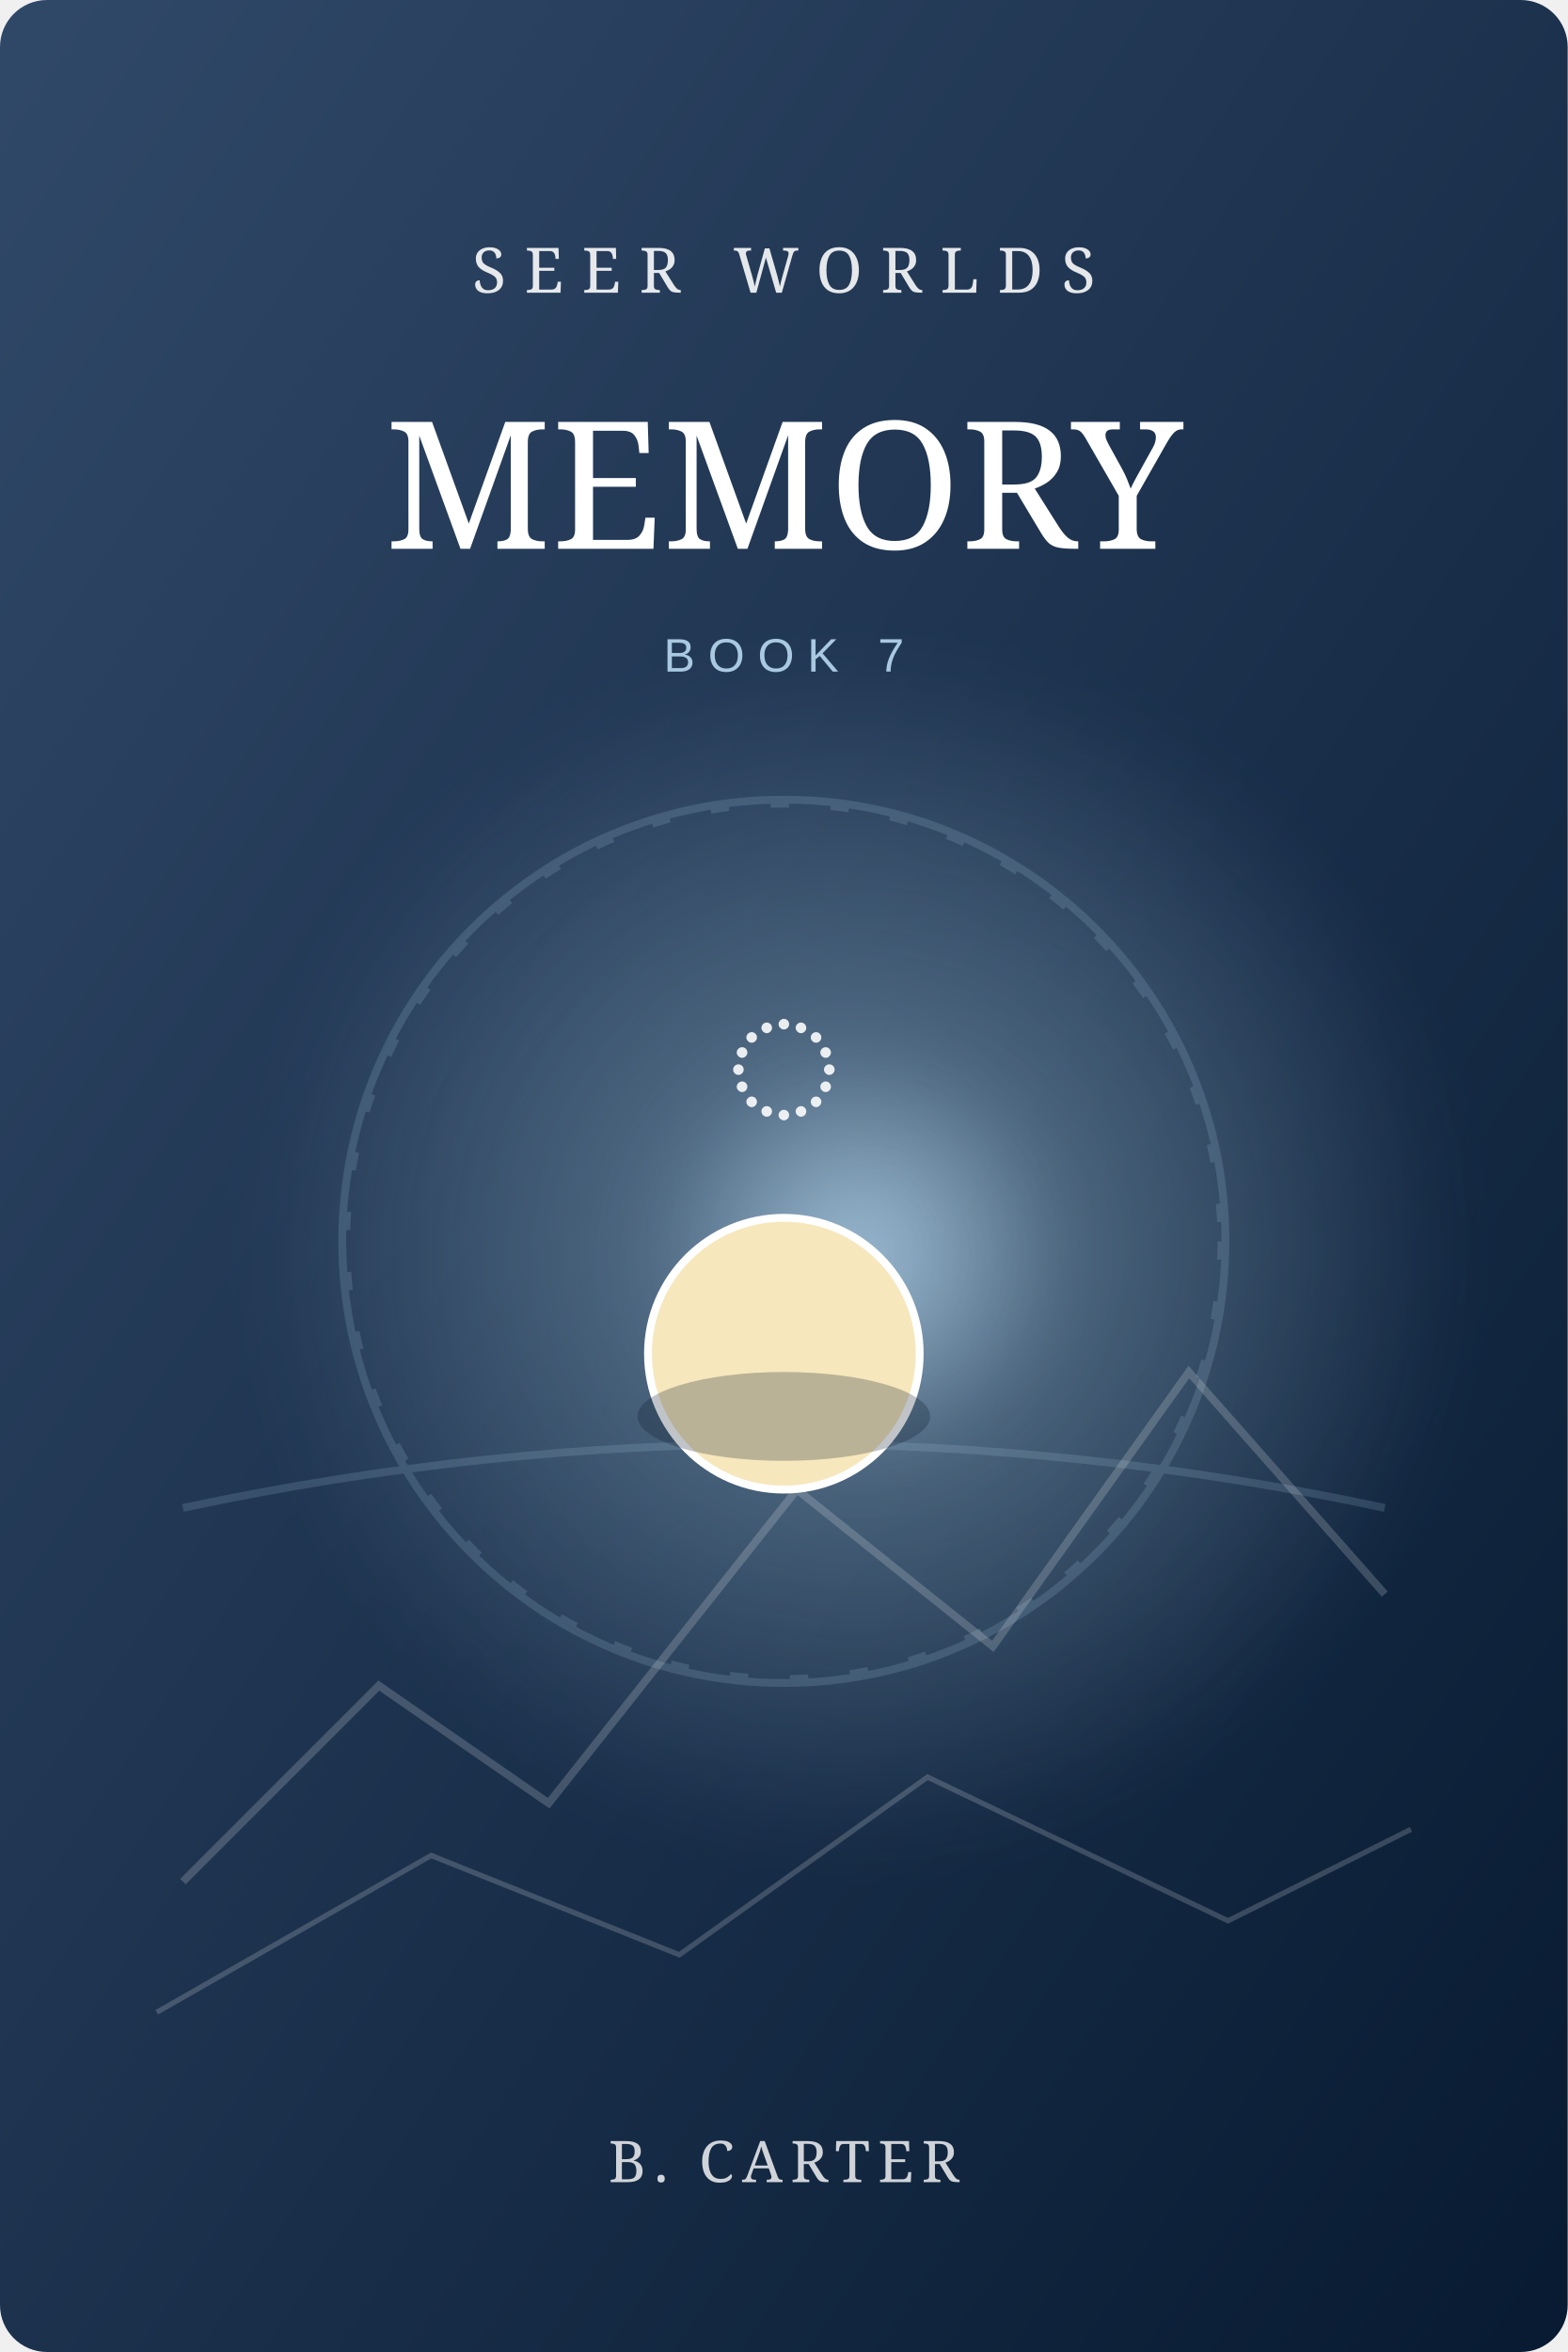
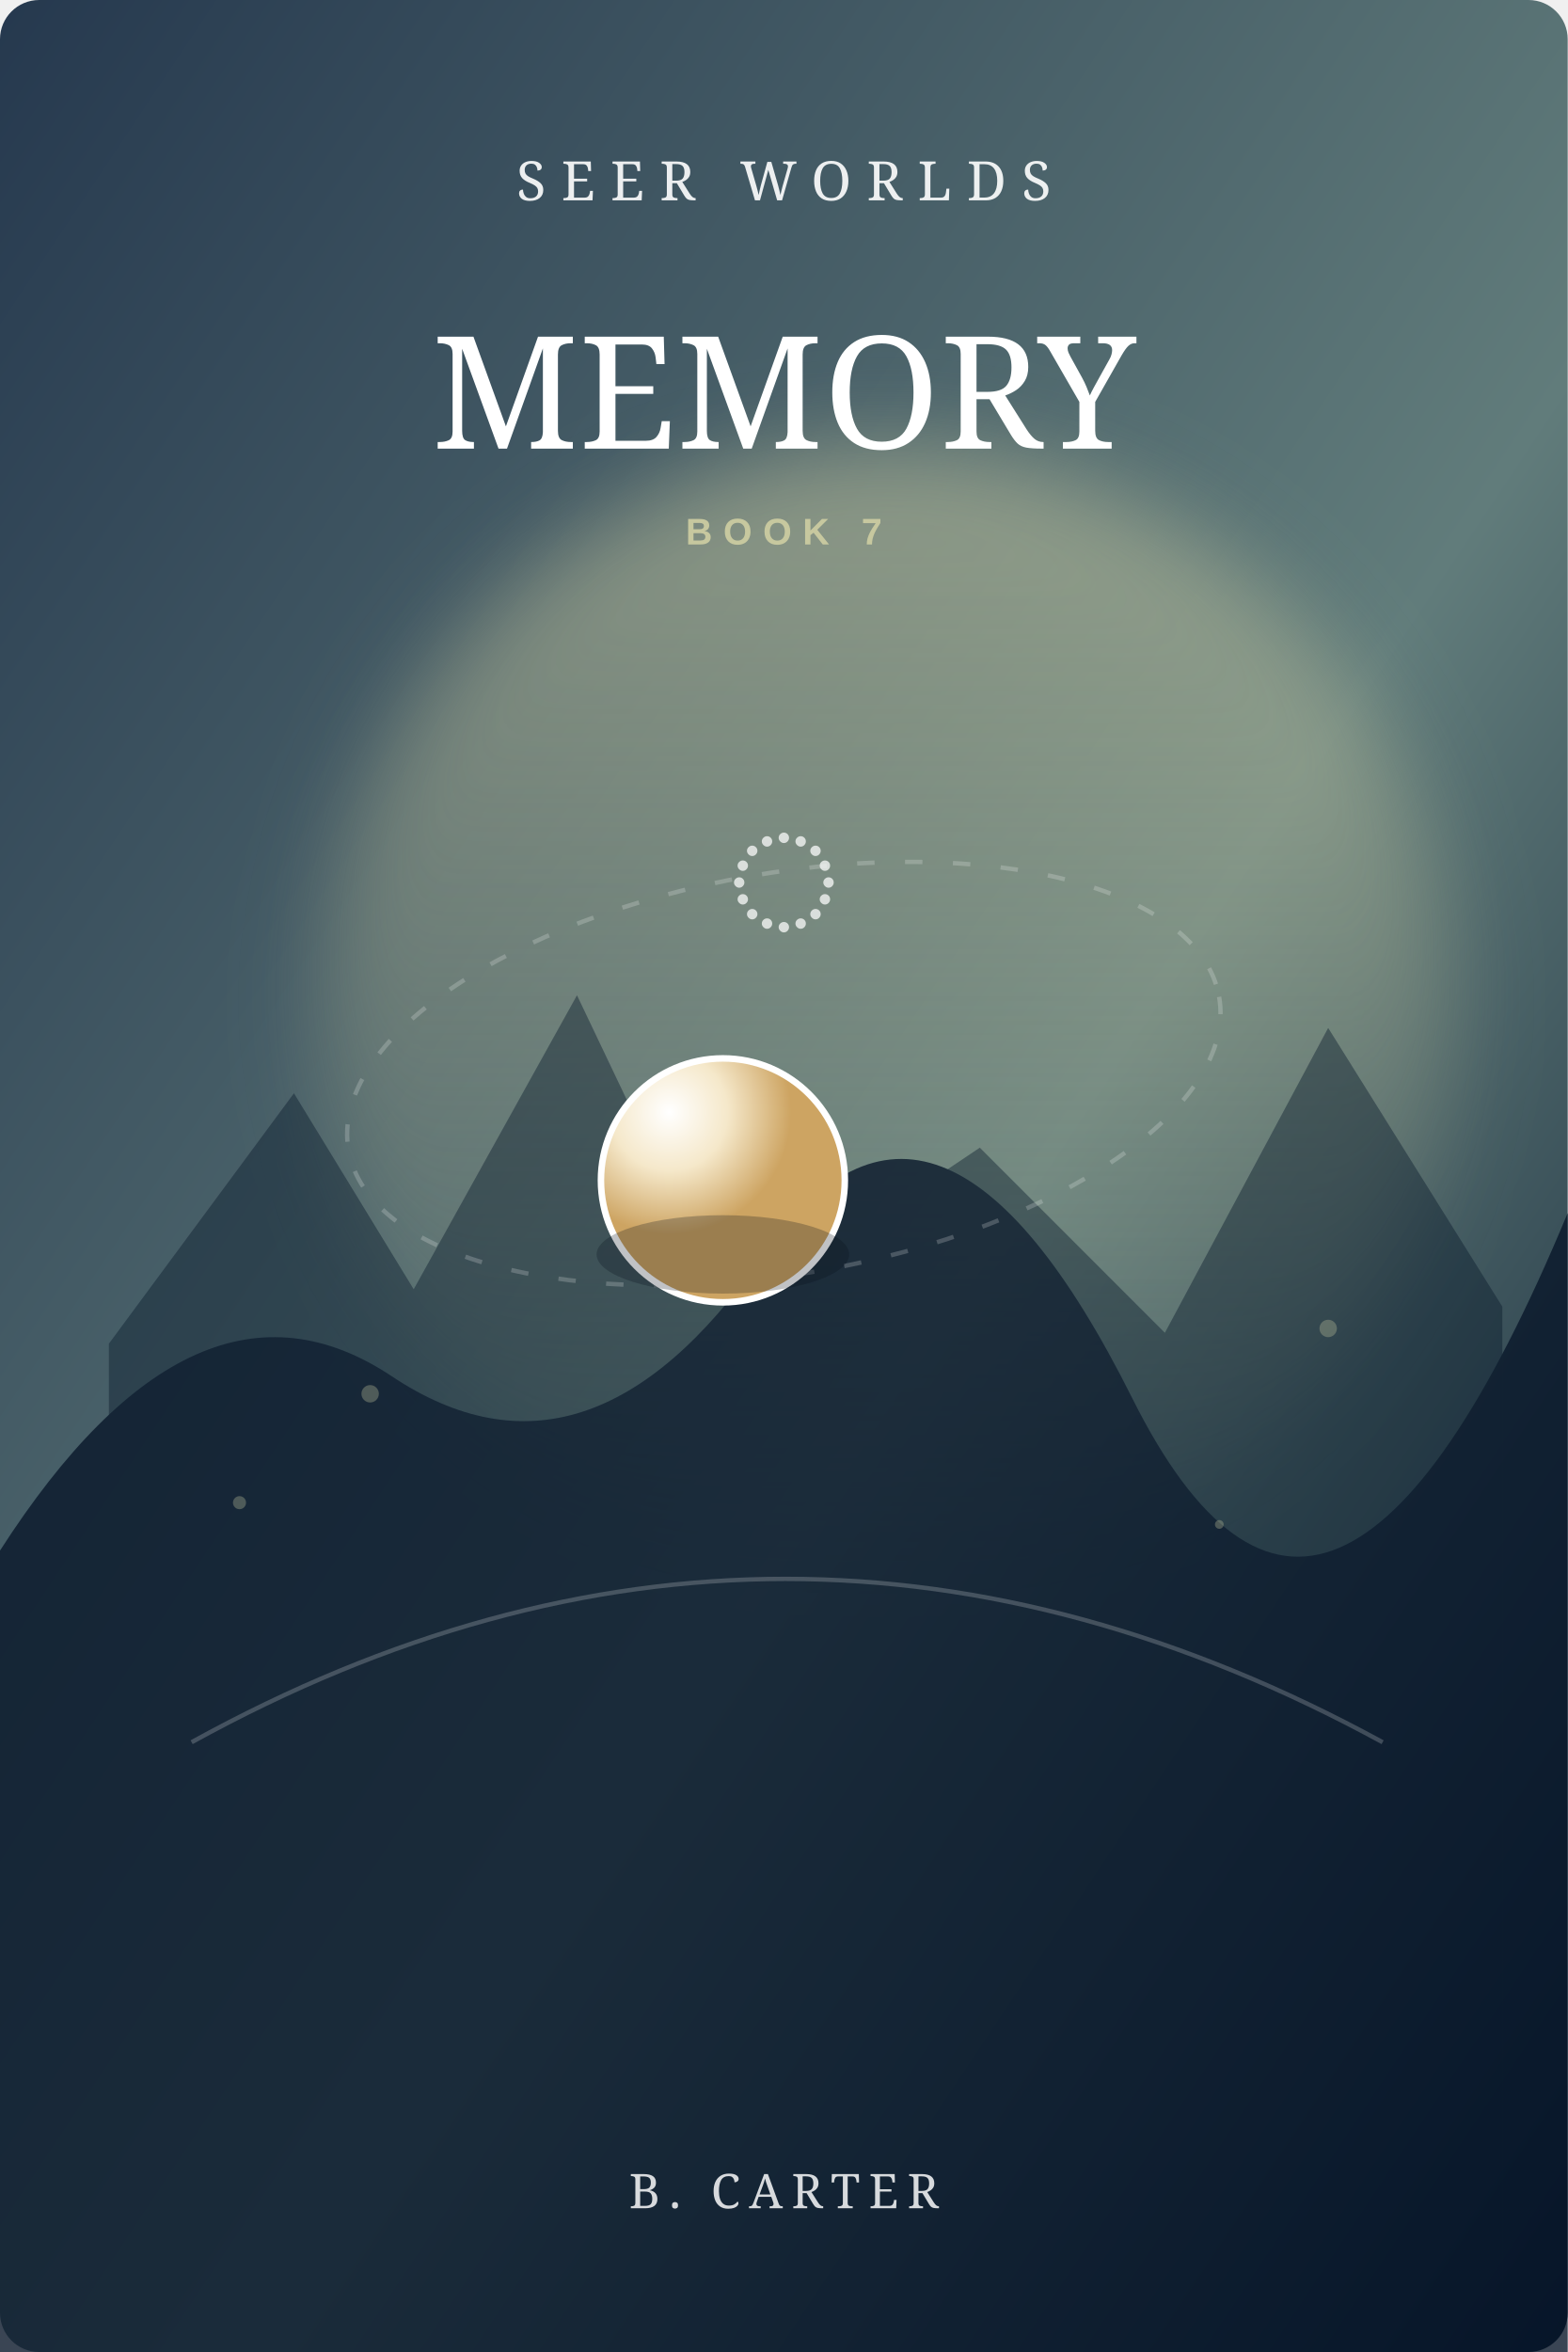
- <svg xmlns="http://www.w3.org/2000/svg" width="600" height="900" viewBox="0 0 600 900">
+ <svg xmlns="http://www.w3.org/2000/svg" width="720" height="1080" viewBox="0 0 720 1080">
  <defs>
-     <linearGradient id="bg" x1="0" y1="0" x2="1" y2="1">
-       <stop offset="0" stop-color="#314969" />
-       <stop offset="1" stop-color="#071a31" />
+     <linearGradient id="sky" x1="0" y1="0" x2="1" y2="1">
+       <stop stop-color="#25384e" />
+       <stop offset=".58" stop-color="#617c7b" />
+       <stop offset="1" stop-color="#07182d" />
    </linearGradient>
-     <radialGradient id="glow">
-       <stop offset="0" stop-color="#a8c9df" stop-opacity=".95" />
-       <stop offset=".35" stop-color="#a8c9df" stop-opacity=".35" />
-       <stop offset="1" stop-color="#a8c9df" stop-opacity="0" />
+     <linearGradient id="sun" x1="0" y1="0" x2="0" y2="1">
+       <stop stop-color="#c7c89f" stop-opacity=".95" />
+       <stop offset="1" stop-color="#c7c89f" stop-opacity="0" />
+     </linearGradient>
+     <radialGradient id="dot" cx=".28" cy=".22">
+       <stop stop-color="#fff" />
+       <stop offset=".48" stop-color="#f5e8ca" />
+       <stop offset="1" stop-color="#cda462" />
    </radialGradient>
-     <filter id="soft">
-       <feGaussianBlur stdDeviation="13" />
+     <filter id="blur">
+       <feGaussianBlur stdDeviation="20" />
    </filter>
  </defs>
-   <rect width="600" height="900" rx="18" fill="url(#bg)" />
-   <circle cx="329" cy="480" r="230" fill="url(#glow)" filter="url(#soft)" />
-   <g opacity=".18" stroke="#a8c9df" fill="none">
-     <circle cx="300" cy="475" r="169" stroke-width="3" />
-     <circle cx="300" cy="475" r="167" stroke-width="2" stroke-dasharray="7 16" />
-     <path d="M70 577 Q300 528 530 577" stroke-width="3" />
+   <rect width="720" height="1080" rx="18" fill="url(#sky)" />
+   <circle cx="407" cy="465" r="260" fill="url(#sun)" filter="url(#blur)" opacity=".56" />
+   <g fill="#061528" opacity=".78">
+     <path d="M0 712 Q90 572 180 632 T350 577 T520 642 T720 557 V1080 H0Z" />
+     <path d="M50 617 L135 502 L190 592 L265 457 L335 604 L450 527 L535 612 L610 472 L690 600 V1080 H50Z" opacity=".52" />
  </g>
-   <g fill="none" stroke="#ffffff" opacity=".18">
-     <path d="M70 720 L145 645 L210 690 L305 570 L380 630 L455 525 L530 610" stroke-width="3" />
-     <path d="M60 770 L165 710 L260 748 L355 680 L470 735 L540 700" stroke-width="2" />
+   <g fill="#c7c89f" opacity=".32">
+     <circle cx="110" cy="690" r="3" />
+     <circle cx="170" cy="640" r="4" />
+     <circle cx="610" cy="610" r="4" />
+     <circle cx="560" cy="700" r="2" />
  </g>
-   <circle cx="300" cy="518" r="52" fill="#f6e7bd" stroke="#ffffff" stroke-width="3" />
-   <ellipse cx="300" cy="542" rx="56" ry="17" fill="#031224" opacity=".25" />
-   <text x="300" y="112" text-anchor="middle" font-family="Georgia,serif" font-size="24" letter-spacing="7" fill="#ffffff" opacity=".88">SEER WORLDS</text>
-   <text x="300" y="210" text-anchor="middle" font-family="Georgia,serif" font-size="68" fill="#ffffff">MEMORY</text>
-   <text x="300" y="257" text-anchor="middle" font-family="Arial,sans-serif" font-size="18" letter-spacing="5" fill="#a8c9df">BOOK 7</text>
-   <text x="300" y="432" text-anchor="middle" font-family="Georgia,serif" font-size="78" fill="#ffffff" opacity=".88">◌</text>
-   <text x="300" y="835" text-anchor="middle" font-family="Georgia,serif" font-size="22" letter-spacing="3" fill="#ffffff" opacity=".8">B. CARTER</text>
+   <g stroke="#fff" opacity=".20" fill="none">
+     <ellipse cx="360" cy="493" rx="203" ry="92" stroke-width="2" stroke-dasharray="8 14" transform="rotate(-10 360 493)" />
+     <path d="M88 800 Q360 650 635 800" stroke-width="2" />
+   </g>
+   <circle cx="332.0" cy="542" r="56" fill="url(#dot)" stroke="#fff" stroke-width="3" />
+   <ellipse cx="332.0" cy="576" rx="58" ry="18" fill="#020b16" opacity=".25" />
+   <text x="360" y="92" text-anchor="middle" fill="#fff" opacity=".9" font-family="Georgia,serif" font-size="25" letter-spacing="7">SEER WORLDS</text>
+   <text x="360" y="206" text-anchor="middle" fill="#fff" font-family="Georgia,serif" font-size="72">MEMORY</text>
+   <text x="360" y="250" text-anchor="middle" fill="#c7c89f" font-family="Arial,sans-serif" font-size="17" font-weight="700" letter-spacing="5">BOOK 7</text>
+   <text x="360" y="432" text-anchor="middle" fill="#fff" opacity=".72" font-family="Georgia,serif" font-size="92">◌</text>
+   <text x="360" y="1014" text-anchor="middle" fill="#fff" opacity=".83" font-family="Georgia,serif" font-size="22" letter-spacing="4">B. CARTER</text>
</svg>
